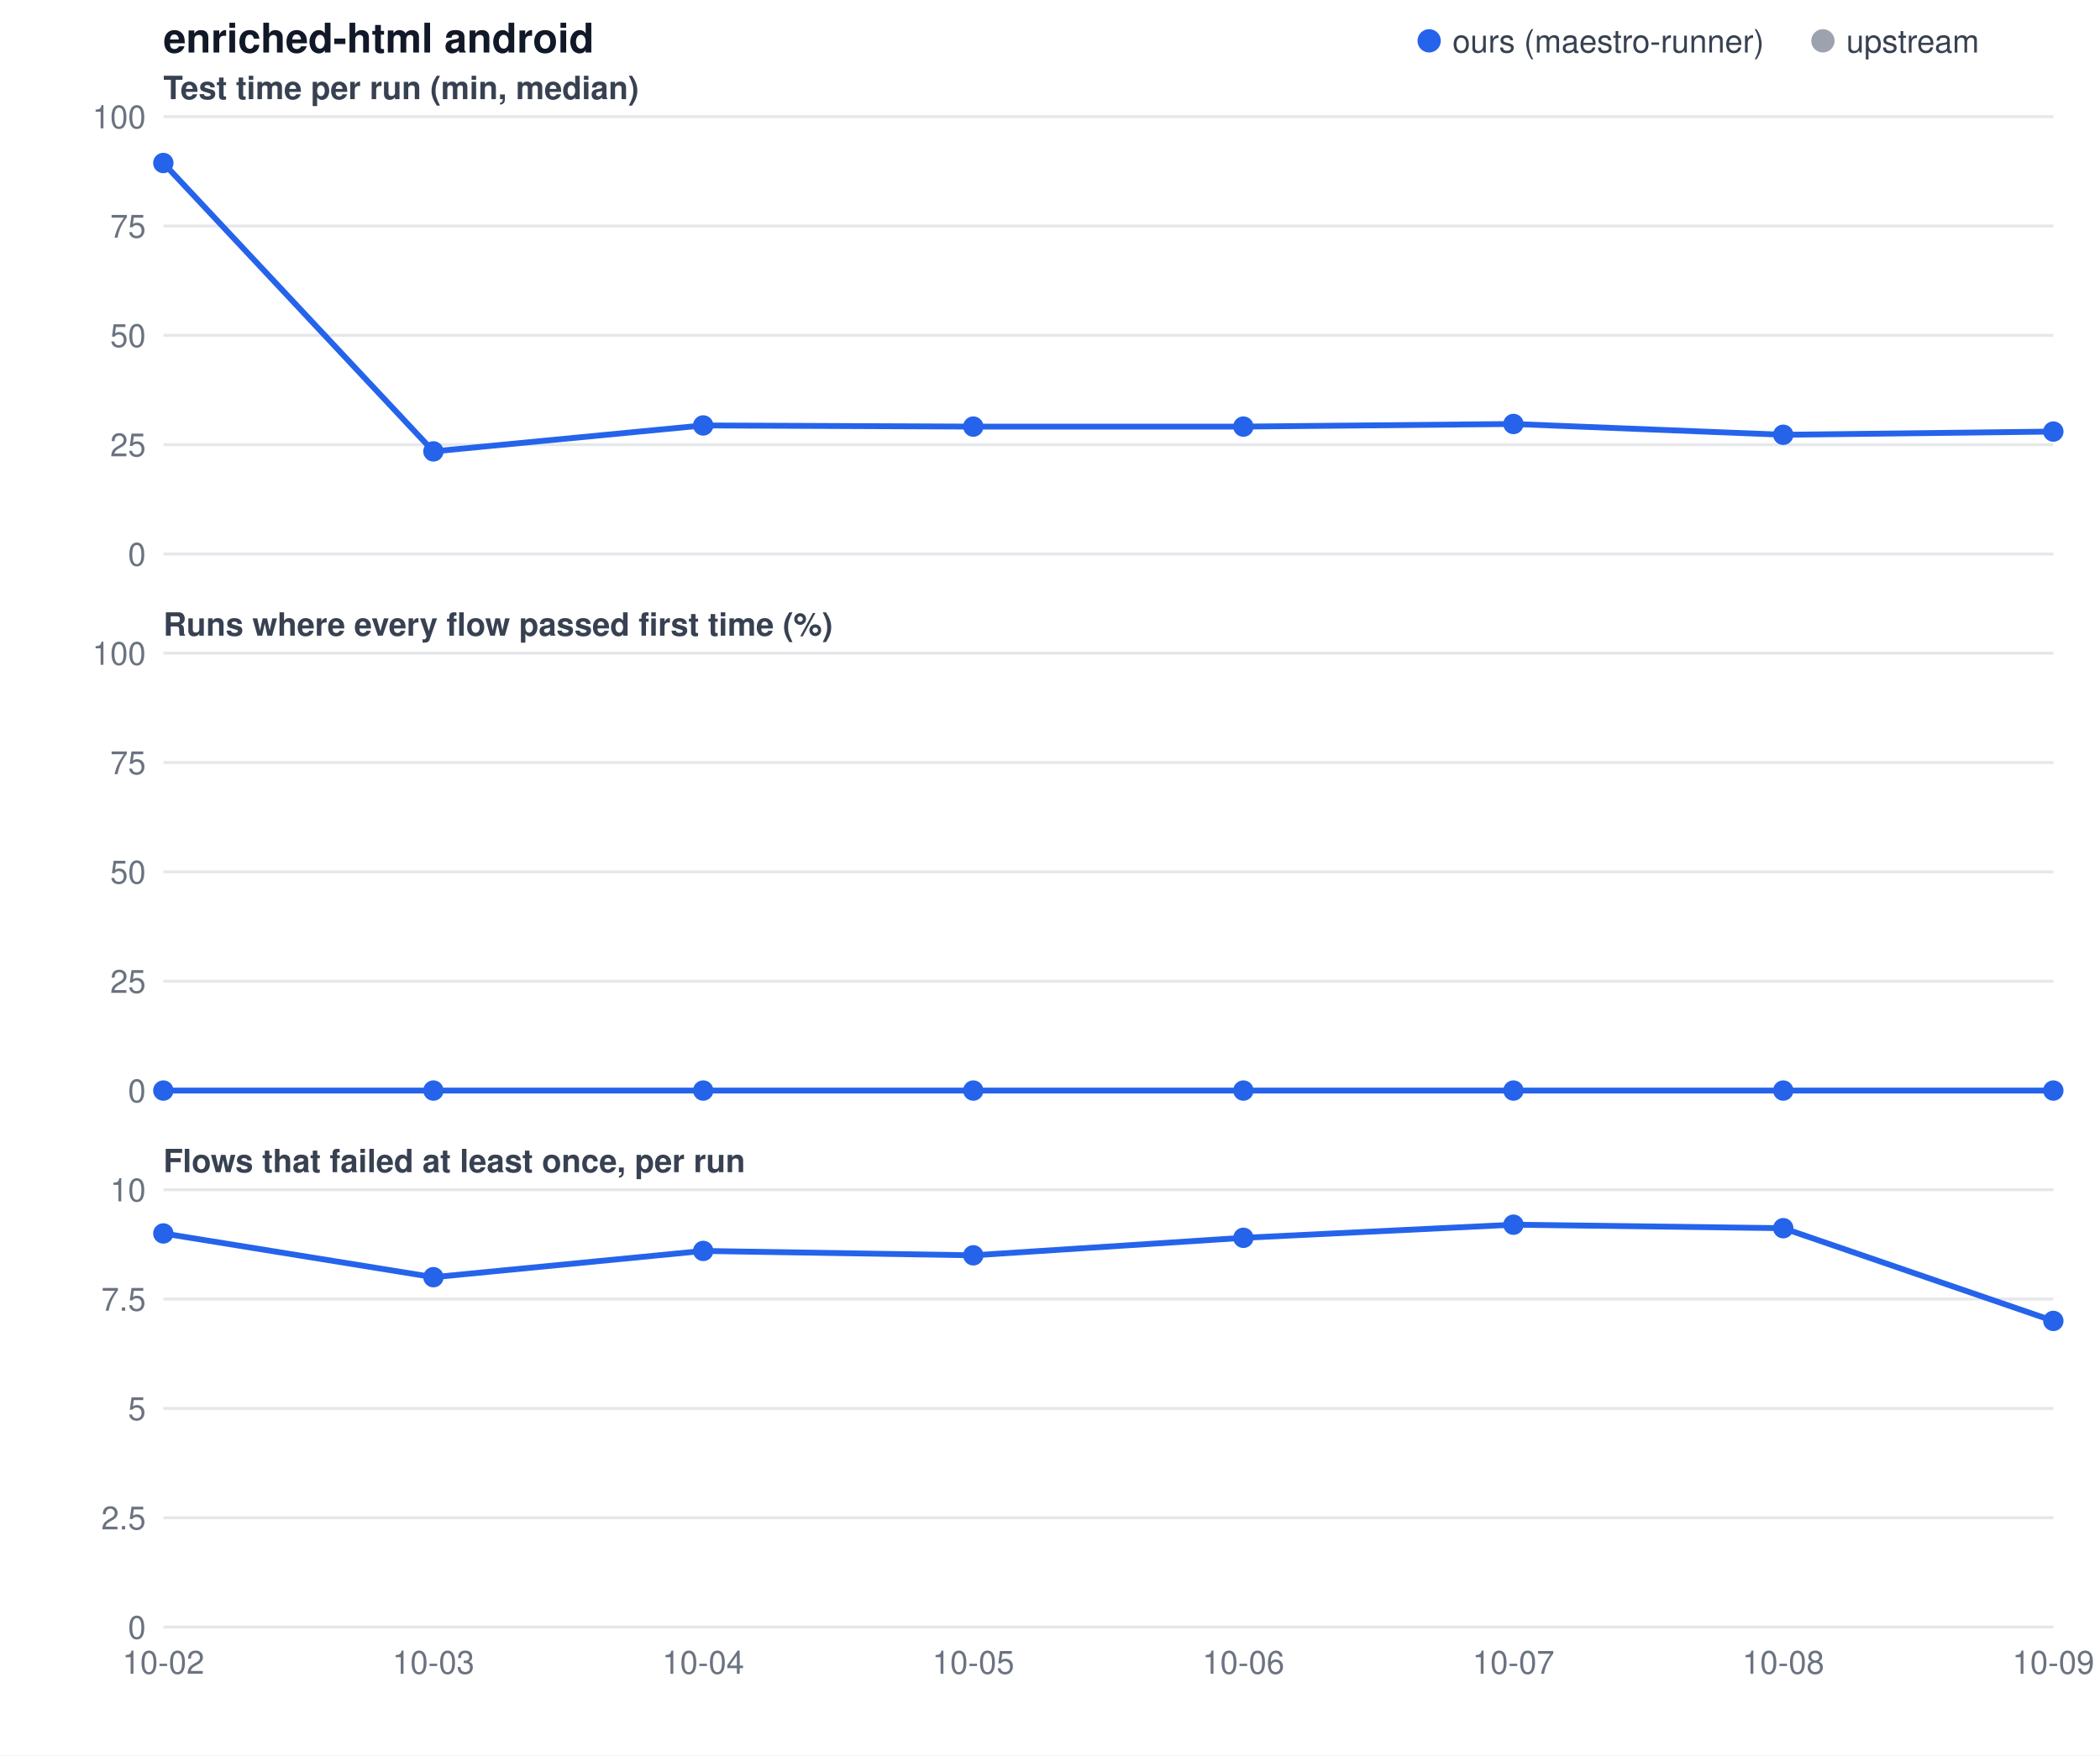
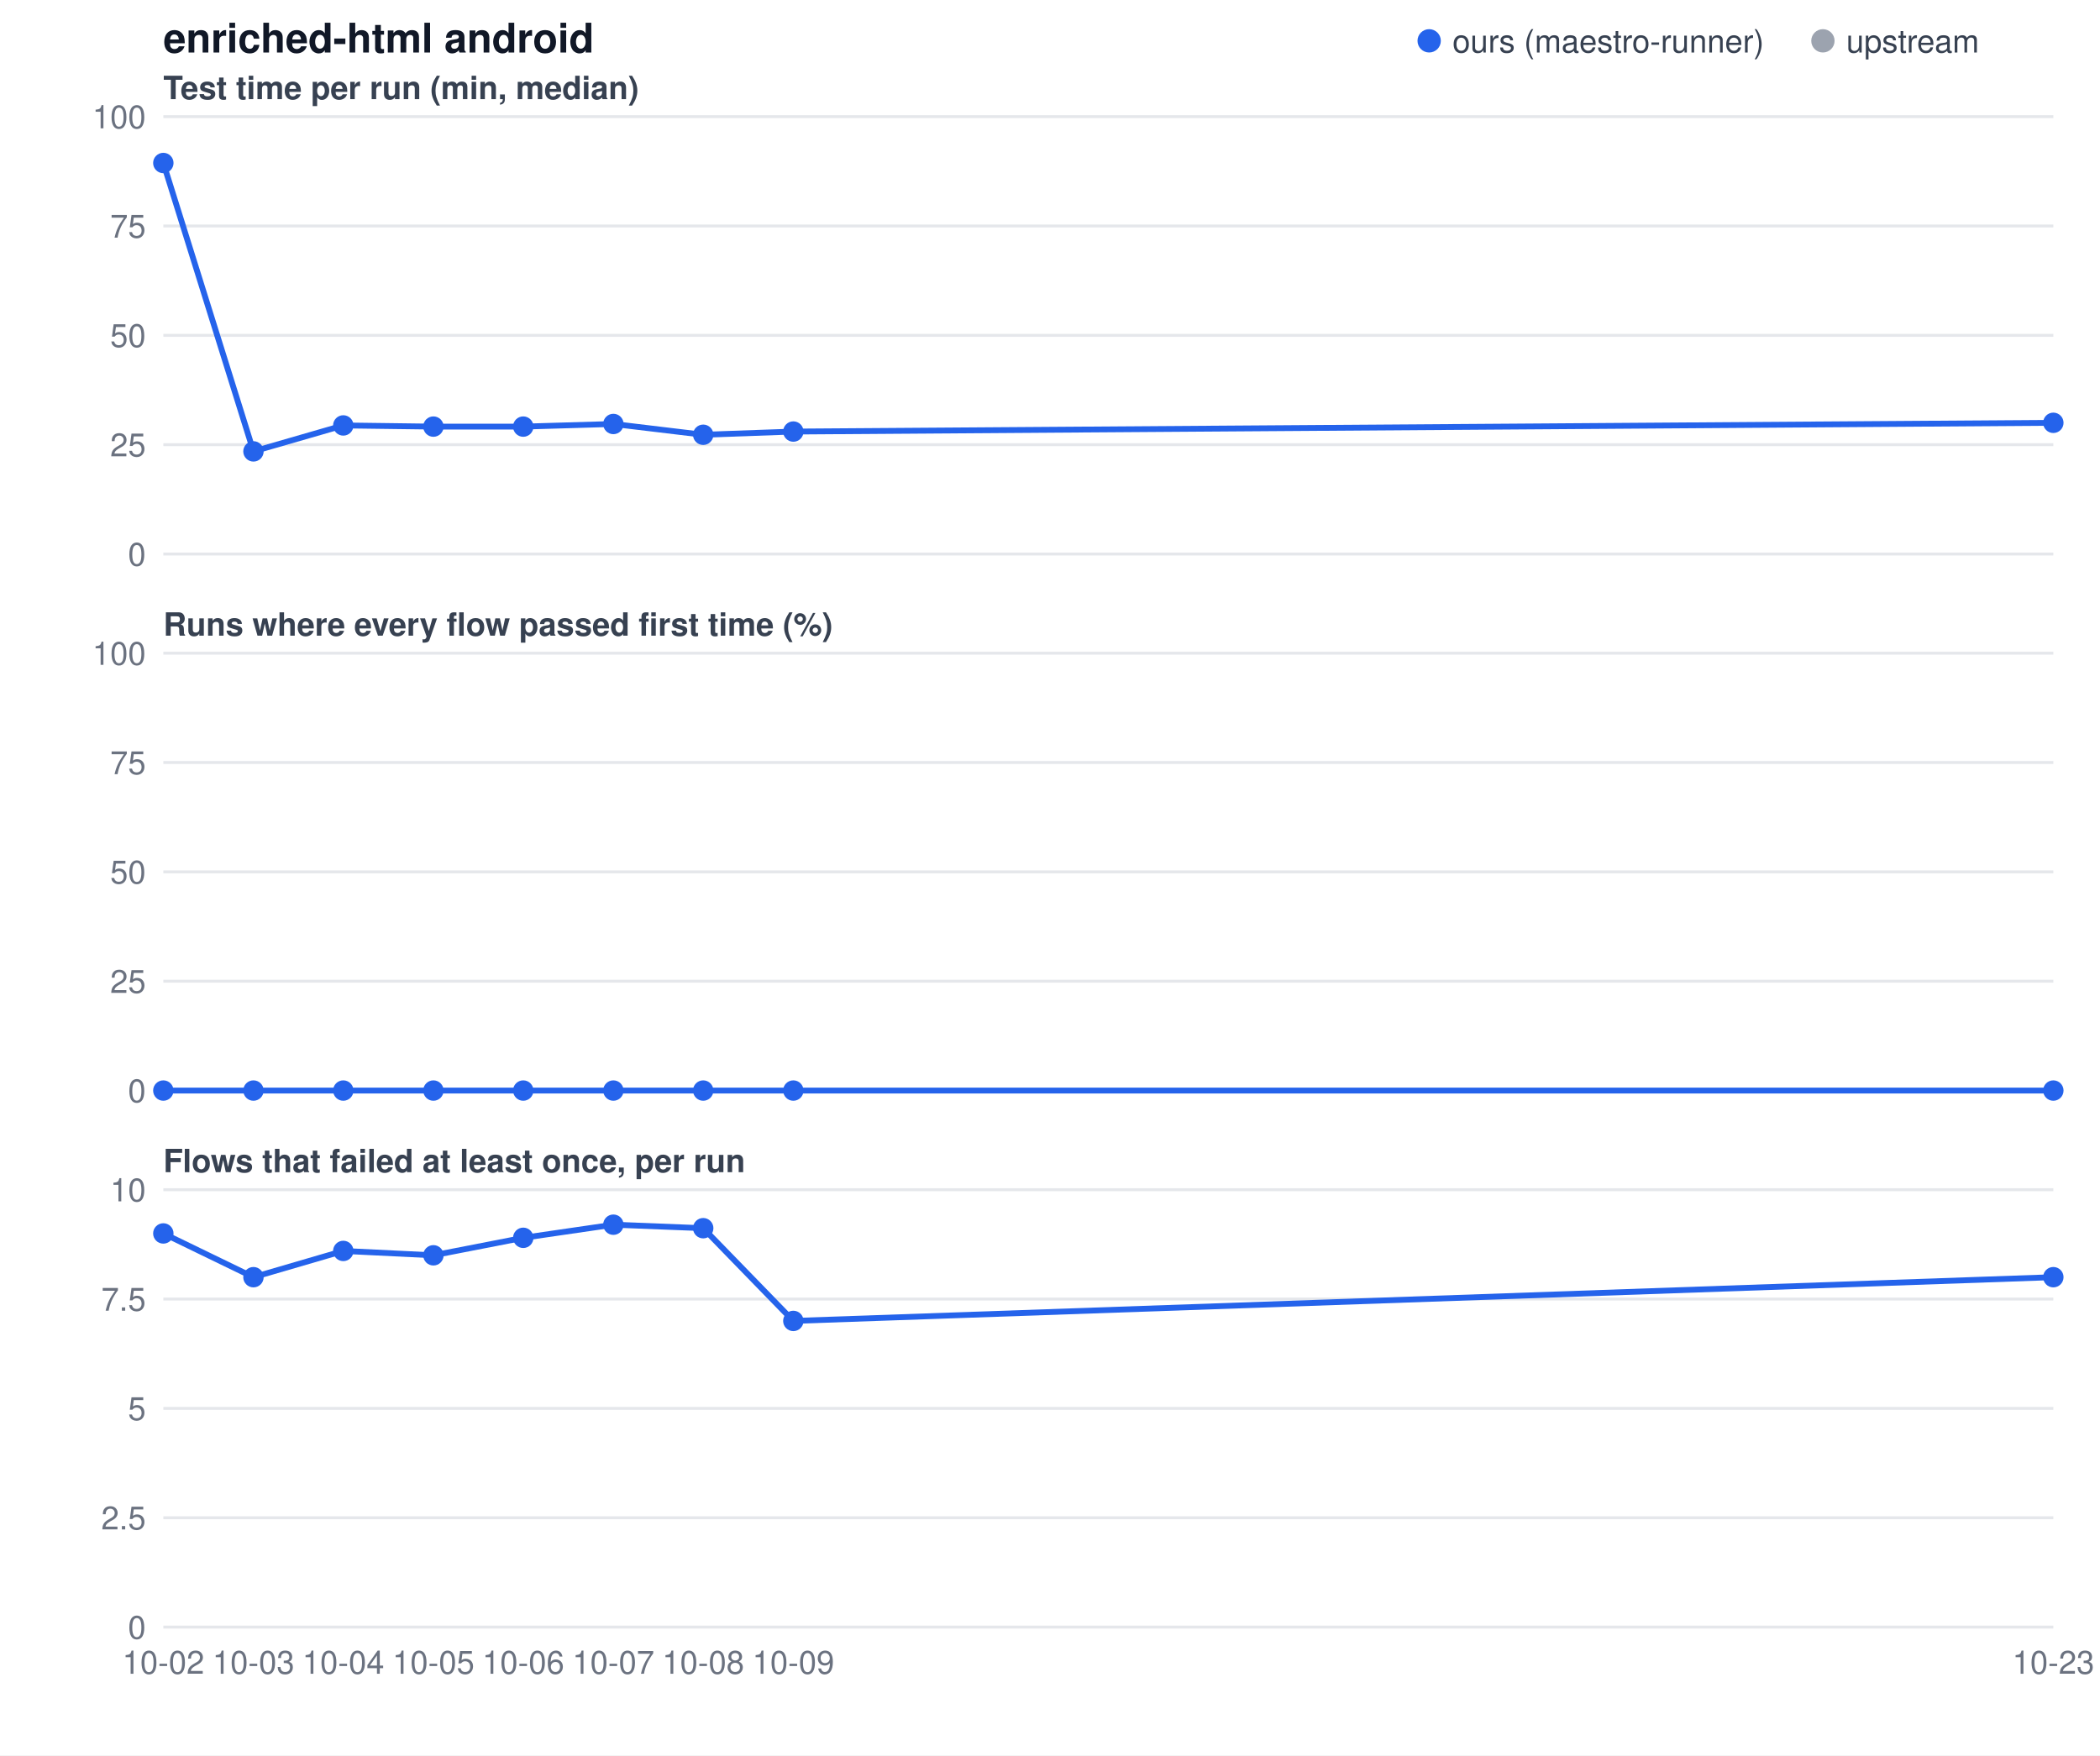
<svg xmlns="http://www.w3.org/2000/svg" width="720" height="602" font-family="-apple-system,Segoe UI,Helvetica,Arial,sans-serif" font-size="11">
  <rect width="100%" height="100%" fill="#ffffff" />
  <text x="56" y="18" font-size="14" font-weight="600" fill="#111827">enriched-html android</text>
  <circle cx="490" cy="14" r="4" fill="#2563eb" />
  <text x="498" y="18" fill="#374151">ours (maestro-runner)</text>
  <circle cx="625" cy="14" r="4" fill="#9ca3af" />
  <text x="633" y="18" fill="#374151">upstream</text>
  <text x="56" y="34" fill="#374151" font-weight="600">Test time per run (min, median)</text>
  <line x1="56" x2="704" y1="190.0" y2="190.0" stroke="#e5e7eb" />
  <text x="50" y="194.0" text-anchor="end" fill="#6b7280">0</text>
  <line x1="56" x2="704" y1="152.5" y2="152.5" stroke="#e5e7eb" />
  <text x="50" y="156.5" text-anchor="end" fill="#6b7280">25</text>
  <line x1="56" x2="704" y1="115.0" y2="115.0" stroke="#e5e7eb" />
  <text x="50" y="119.0" text-anchor="end" fill="#6b7280">50</text>
  <line x1="56" x2="704" y1="77.5" y2="77.5" stroke="#e5e7eb" />
  <text x="50" y="81.5" text-anchor="end" fill="#6b7280">75</text>
  <line x1="56" x2="704" y1="40.0" y2="40.0" stroke="#e5e7eb" />
  <text x="50" y="44.0" text-anchor="end" fill="#6b7280">100</text>
-   <polyline fill="none" stroke="#2563eb" stroke-width="2" points="56.0,55.9 148.6,154.8 241.1,145.9 333.7,146.3 426.3,146.3 518.9,145.4 611.4,149.1 704.0,148.0" />
+   <polyline fill="none" stroke="#2563eb" stroke-width="2" points="56.0,55.9 86.9,154.8 117.7,145.9 148.6,146.3 179.4,146.3 210.3,145.4 241.1,149.1 272.0,148.0 704.0,145.0" />
  <circle cx="56.0" cy="55.9" r="3.5" fill="#2563eb" />
-   <circle cx="148.6" cy="154.8" r="3.5" fill="#2563eb" />
-   <circle cx="241.1" cy="145.9" r="3.5" fill="#2563eb" />
-   <circle cx="333.7" cy="146.3" r="3.5" fill="#2563eb" />
-   <circle cx="426.3" cy="146.3" r="3.5" fill="#2563eb" />
-   <circle cx="518.9" cy="145.4" r="3.5" fill="#2563eb" />
-   <circle cx="611.4" cy="149.1" r="3.5" fill="#2563eb" />
-   <circle cx="704.0" cy="148.0" r="3.5" fill="#2563eb" />
+   <circle cx="86.9" cy="154.8" r="3.5" fill="#2563eb" />
+   <circle cx="117.7" cy="145.9" r="3.5" fill="#2563eb" />
+   <circle cx="148.6" cy="146.3" r="3.5" fill="#2563eb" />
+   <circle cx="179.4" cy="146.3" r="3.5" fill="#2563eb" />
+   <circle cx="210.3" cy="145.4" r="3.5" fill="#2563eb" />
+   <circle cx="241.1" cy="149.1" r="3.5" fill="#2563eb" />
+   <circle cx="272.0" cy="148.0" r="3.5" fill="#2563eb" />
+   <circle cx="704.0" cy="145.0" r="3.5" fill="#2563eb" />
  <text x="56" y="218" fill="#374151" font-weight="600">Runs where every flow passed first time (%)</text>
  <line x1="56" x2="704" y1="374.0" y2="374.0" stroke="#e5e7eb" />
  <text x="50" y="378.0" text-anchor="end" fill="#6b7280">0</text>
  <line x1="56" x2="704" y1="336.5" y2="336.5" stroke="#e5e7eb" />
  <text x="50" y="340.5" text-anchor="end" fill="#6b7280">25</text>
  <line x1="56" x2="704" y1="299.0" y2="299.0" stroke="#e5e7eb" />
  <text x="50" y="303.0" text-anchor="end" fill="#6b7280">50</text>
  <line x1="56" x2="704" y1="261.5" y2="261.5" stroke="#e5e7eb" />
  <text x="50" y="265.5" text-anchor="end" fill="#6b7280">75</text>
  <line x1="56" x2="704" y1="224.0" y2="224.0" stroke="#e5e7eb" />
  <text x="50" y="228.0" text-anchor="end" fill="#6b7280">100</text>
-   <polyline fill="none" stroke="#2563eb" stroke-width="2" points="56.0,374.0 148.6,374.0 241.1,374.0 333.7,374.0 426.3,374.0 518.9,374.0 611.4,374.0 704.0,374.0" />
+   <polyline fill="none" stroke="#2563eb" stroke-width="2" points="56.0,374.0 86.9,374.0 117.7,374.0 148.6,374.0 179.4,374.0 210.3,374.0 241.1,374.0 272.0,374.0 704.0,374.0" />
  <circle cx="56.0" cy="374.0" r="3.5" fill="#2563eb" />
+   <circle cx="86.9" cy="374.0" r="3.5" fill="#2563eb" />
+   <circle cx="117.7" cy="374.0" r="3.5" fill="#2563eb" />
  <circle cx="148.6" cy="374.0" r="3.5" fill="#2563eb" />
+   <circle cx="179.4" cy="374.0" r="3.5" fill="#2563eb" />
+   <circle cx="210.3" cy="374.0" r="3.5" fill="#2563eb" />
  <circle cx="241.1" cy="374.0" r="3.5" fill="#2563eb" />
-   <circle cx="333.7" cy="374.0" r="3.5" fill="#2563eb" />
-   <circle cx="426.3" cy="374.0" r="3.5" fill="#2563eb" />
-   <circle cx="518.9" cy="374.0" r="3.5" fill="#2563eb" />
-   <circle cx="611.4" cy="374.0" r="3.5" fill="#2563eb" />
+   <circle cx="272.0" cy="374.0" r="3.5" fill="#2563eb" />
  <circle cx="704.0" cy="374.0" r="3.5" fill="#2563eb" />
  <text x="56" y="402" fill="#374151" font-weight="600">Flows that failed at least once, per run</text>
  <line x1="56" x2="704" y1="558.0" y2="558.0" stroke="#e5e7eb" />
  <text x="50" y="562.0" text-anchor="end" fill="#6b7280">0</text>
  <line x1="56" x2="704" y1="520.5" y2="520.5" stroke="#e5e7eb" />
  <text x="50" y="524.5" text-anchor="end" fill="#6b7280">2.5</text>
  <line x1="56" x2="704" y1="483.0" y2="483.0" stroke="#e5e7eb" />
  <text x="50" y="487.0" text-anchor="end" fill="#6b7280">5</text>
  <line x1="56" x2="704" y1="445.5" y2="445.5" stroke="#e5e7eb" />
  <text x="50" y="449.5" text-anchor="end" fill="#6b7280">7.5</text>
  <line x1="56" x2="704" y1="408.0" y2="408.0" stroke="#e5e7eb" />
  <text x="50" y="412.0" text-anchor="end" fill="#6b7280">10</text>
-   <polyline fill="none" stroke="#2563eb" stroke-width="2" points="56.0,423.0 148.6,438.0 241.1,429.0 333.7,430.5 426.3,424.5 518.9,420.0 611.4,421.2 704.0,453.0" />
+   <polyline fill="none" stroke="#2563eb" stroke-width="2" points="56.0,423.0 86.9,438.0 117.7,429.0 148.6,430.5 179.4,424.5 210.3,420.0 241.1,421.2 272.0,453.0 704.0,438.0" />
  <circle cx="56.0" cy="423.0" r="3.5" fill="#2563eb" />
-   <circle cx="148.6" cy="438.0" r="3.5" fill="#2563eb" />
-   <circle cx="241.1" cy="429.0" r="3.5" fill="#2563eb" />
-   <circle cx="333.7" cy="430.5" r="3.5" fill="#2563eb" />
-   <circle cx="426.3" cy="424.5" r="3.5" fill="#2563eb" />
-   <circle cx="518.9" cy="420.0" r="3.5" fill="#2563eb" />
-   <circle cx="611.4" cy="421.2" r="3.5" fill="#2563eb" />
-   <circle cx="704.0" cy="453.0" r="3.5" fill="#2563eb" />
+   <circle cx="86.9" cy="438.0" r="3.5" fill="#2563eb" />
+   <circle cx="117.7" cy="429.0" r="3.5" fill="#2563eb" />
+   <circle cx="148.6" cy="430.5" r="3.5" fill="#2563eb" />
+   <circle cx="179.4" cy="424.5" r="3.5" fill="#2563eb" />
+   <circle cx="210.3" cy="420.0" r="3.5" fill="#2563eb" />
+   <circle cx="241.1" cy="421.2" r="3.5" fill="#2563eb" />
+   <circle cx="272.0" cy="453.0" r="3.5" fill="#2563eb" />
+   <circle cx="704.0" cy="438.0" r="3.5" fill="#2563eb" />
  <text x="56.0" y="574" text-anchor="middle" fill="#6b7280">10-02</text>
-   <text x="148.6" y="574" text-anchor="middle" fill="#6b7280">10-03</text>
-   <text x="241.1" y="574" text-anchor="middle" fill="#6b7280">10-04</text>
-   <text x="333.7" y="574" text-anchor="middle" fill="#6b7280">10-05</text>
-   <text x="426.3" y="574" text-anchor="middle" fill="#6b7280">10-06</text>
-   <text x="518.9" y="574" text-anchor="middle" fill="#6b7280">10-07</text>
-   <text x="611.4" y="574" text-anchor="middle" fill="#6b7280">10-08</text>
-   <text x="704.0" y="574" text-anchor="middle" fill="#6b7280">10-09</text>
+   <text x="86.9" y="574" text-anchor="middle" fill="#6b7280">10-03</text>
+   <text x="117.7" y="574" text-anchor="middle" fill="#6b7280">10-04</text>
+   <text x="148.6" y="574" text-anchor="middle" fill="#6b7280">10-05</text>
+   <text x="179.4" y="574" text-anchor="middle" fill="#6b7280">10-06</text>
+   <text x="210.3" y="574" text-anchor="middle" fill="#6b7280">10-07</text>
+   <text x="241.1" y="574" text-anchor="middle" fill="#6b7280">10-08</text>
+   <text x="272.0" y="574" text-anchor="middle" fill="#6b7280">10-09</text>
+   <text x="704.0" y="574" text-anchor="middle" fill="#6b7280">10-23</text>
</svg>
